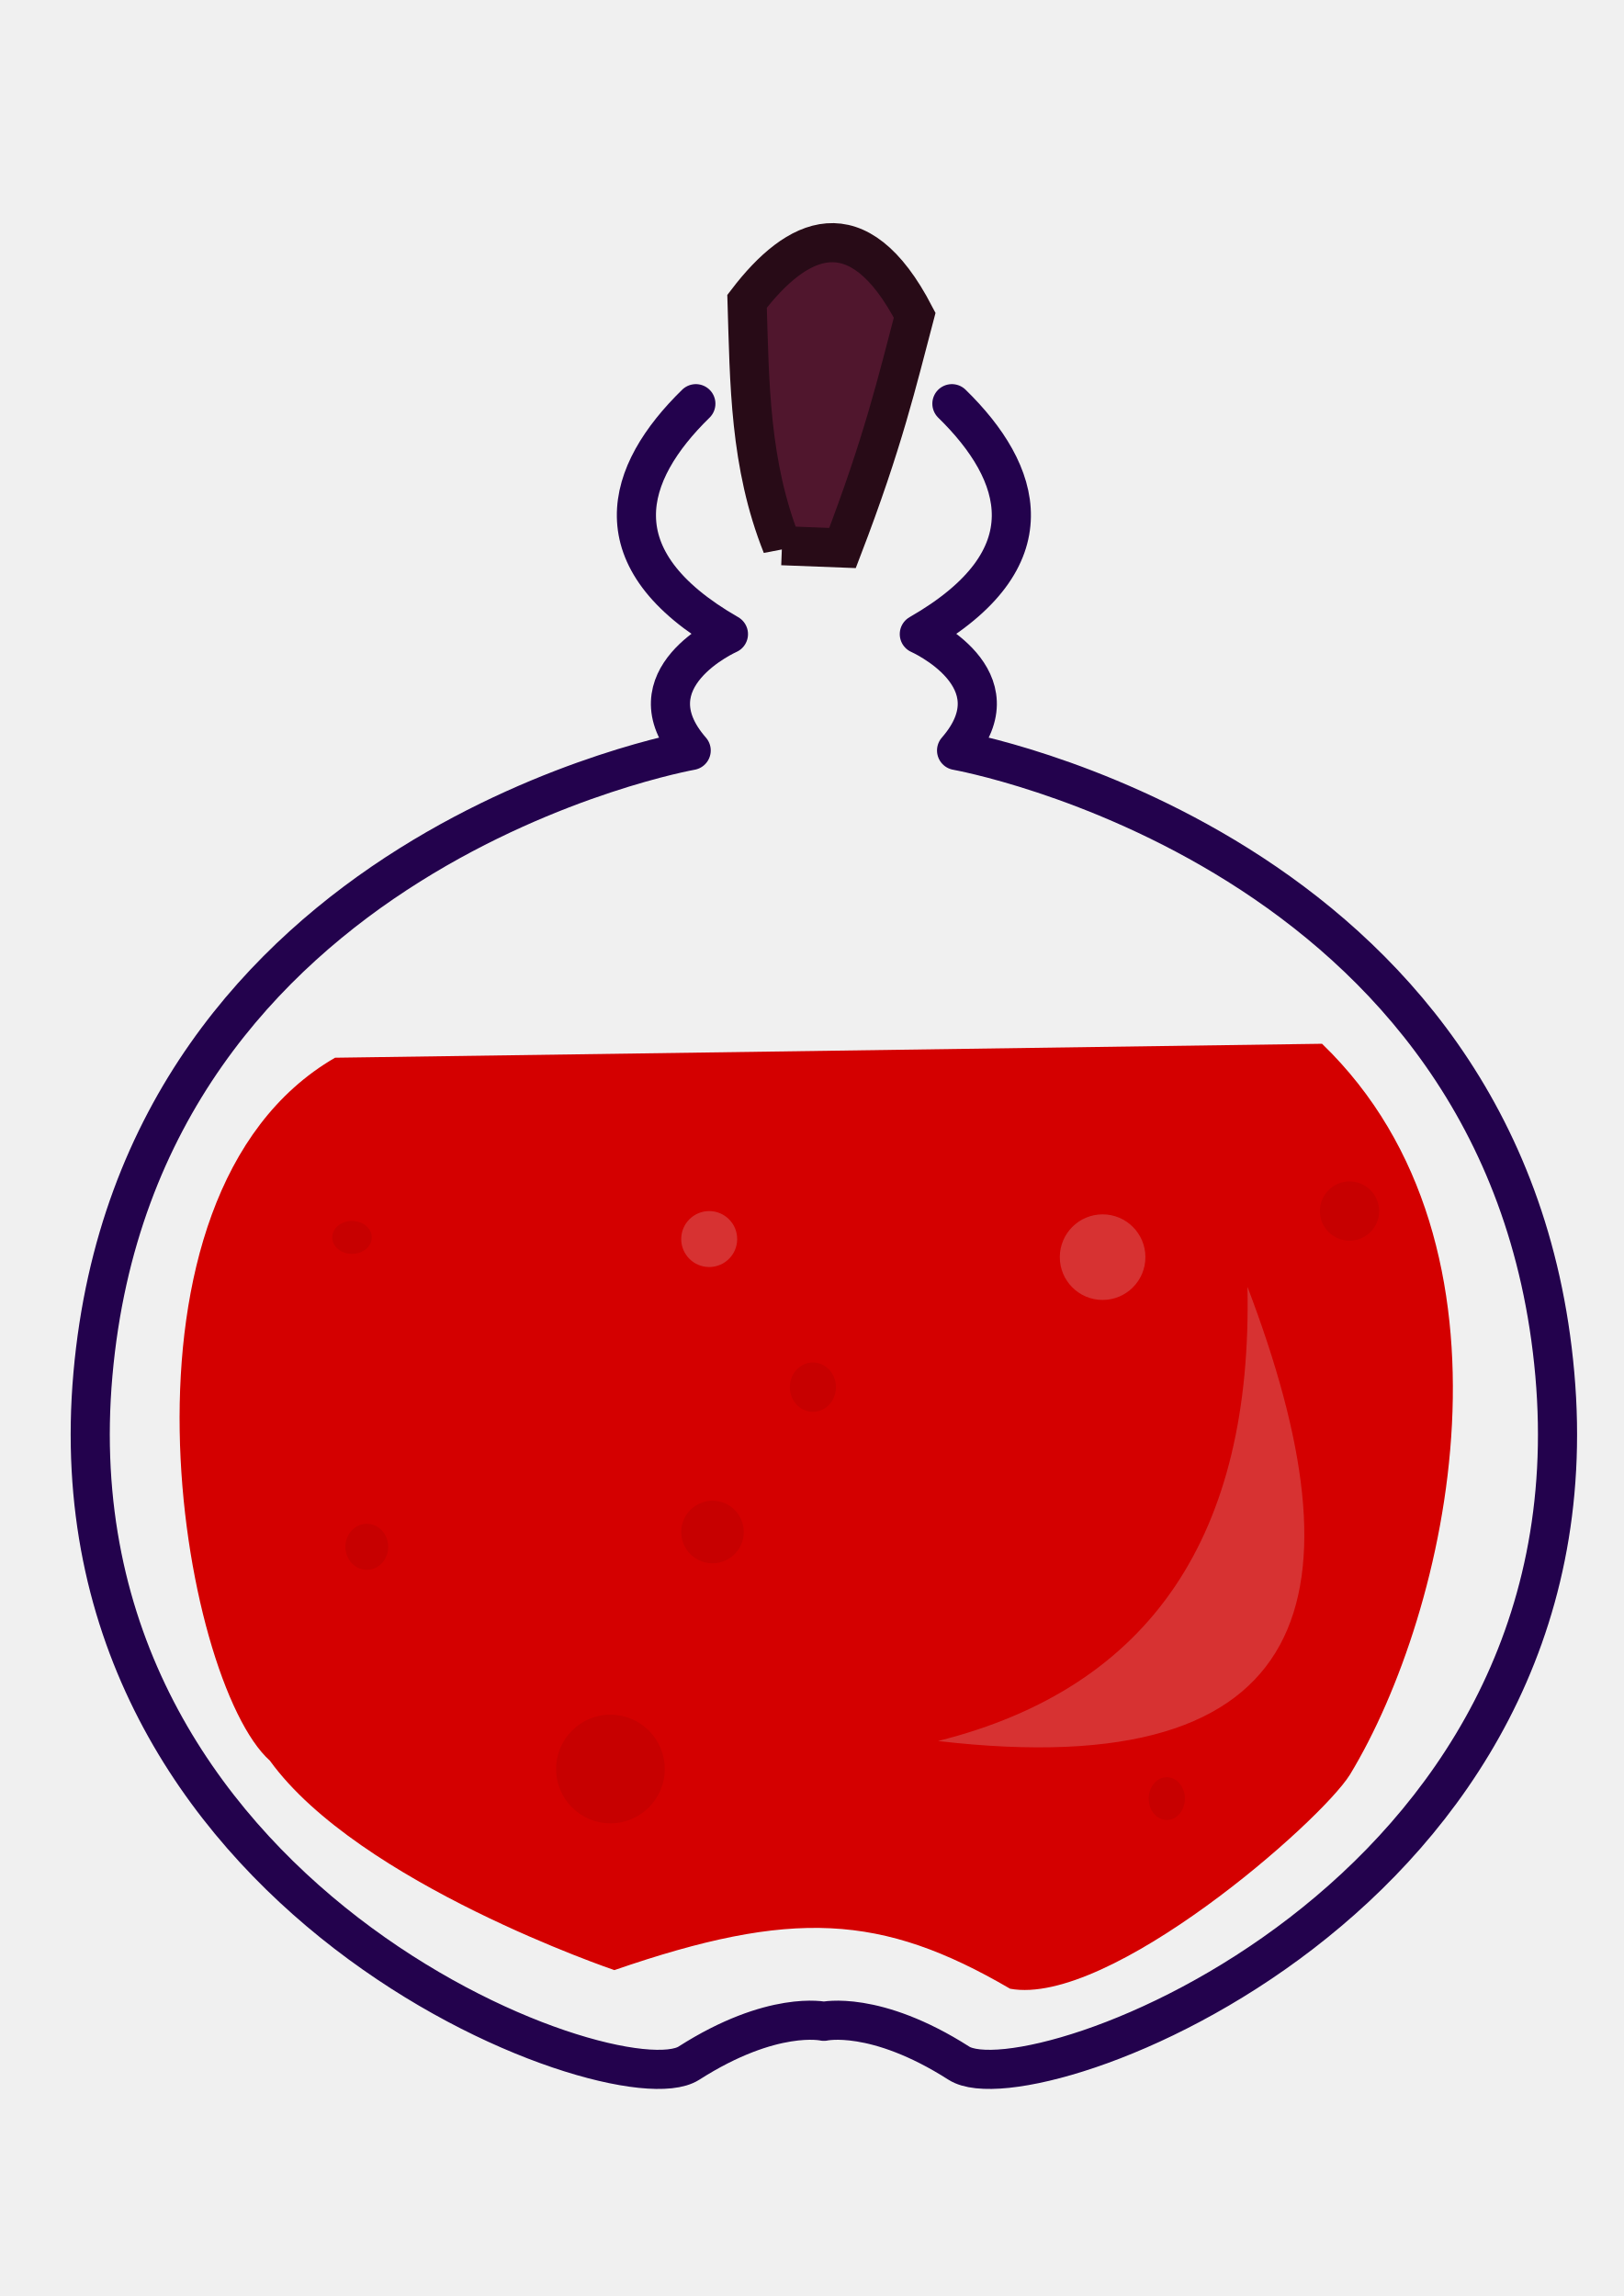
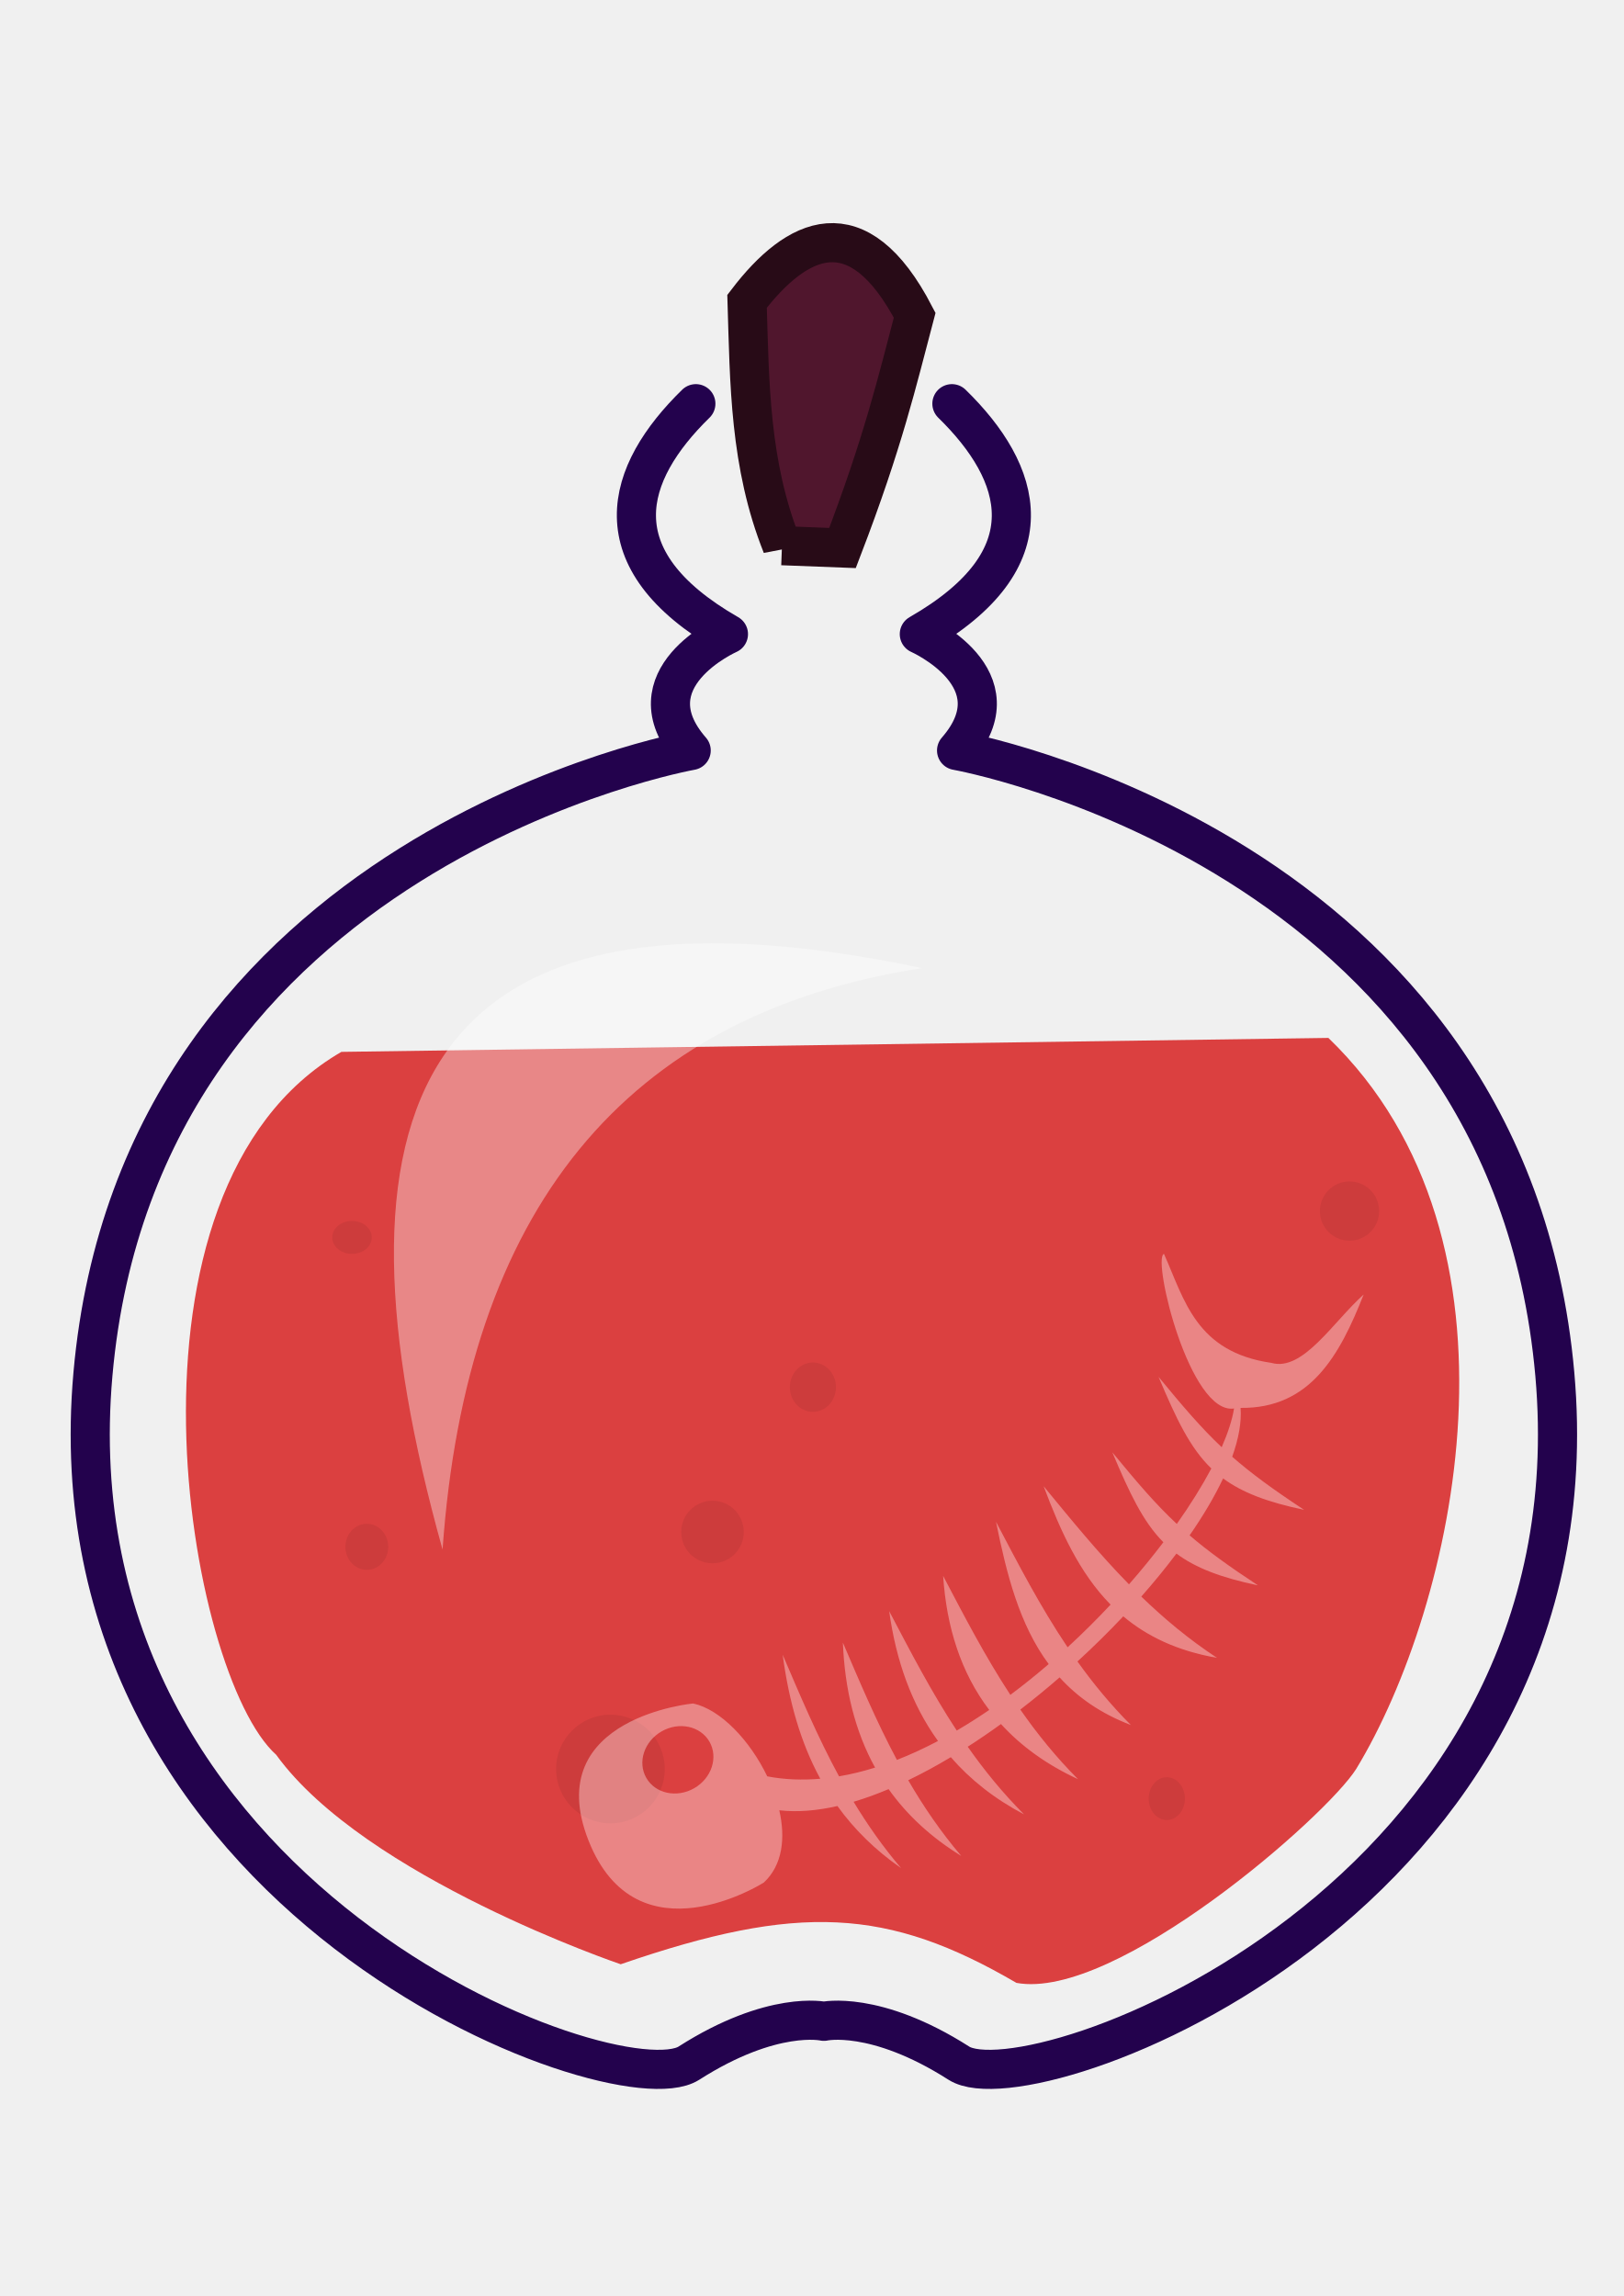
<svg xmlns="http://www.w3.org/2000/svg" width="210mm" height="297mm" viewBox="0 0 210 297" version="1.1" id="svg5">
  <defs id="defs2">
    </defs>
  <g id="layer1">
+     <path id="path868" style="fill:#ffffff;fill-opacity:1;stroke:none;stroke-width:0.233px;stroke-linecap:butt;stroke-linejoin:miter;stroke-opacity:1" d="m 150.504,162.213 c -1.454,0.798 3.366,20.815 9.099,19.985 -0.233,1.45 -0.781,3.142 -1.598,5.005 -2.636,-2.485 -4.96,-5.204 -8.167,-9.101 2.304,5.462 4.07,9.187 6.83,11.854 -1.192,2.248 -2.697,4.67 -4.468,7.173 -2.706,-2.528 -5.06,-5.28 -8.336,-9.26 2.239,5.309 3.97,8.976 6.599,11.627 -1.366,1.802 -2.855,3.628 -4.447,5.446 -3.971,-4.048 -7.49,-8.379 -11.039,-12.691 2.169,5.776 4.62,11.207 8.661,15.315 -1.76,1.879 -3.62,3.731 -5.562,5.518 -3.531,-5.246 -6.374,-10.747 -9.258,-16.233 1.369,6.746 3.004,13.275 6.814,18.408 -1.611,1.387 -3.267,2.719 -4.957,3.98 -3.273,-4.988 -5.965,-10.192 -8.694,-15.383 0.434,6.57 2.27,12.473 5.961,17.335 -1.385,0.946 -2.787,1.839 -4.202,2.667 -3.293,-5.009 -5.997,-10.236 -8.738,-15.45 0.881,6.378 2.888,12.055 6.314,16.8 -1.762,0.928 -3.537,1.752 -5.314,2.446 -2.653,-4.965 -4.804,-10.073 -6.989,-15.172 0.243,6.046 1.571,11.469 4.165,16.165 -1.561,0.488 -3.118,0.869 -4.664,1.131 -2.79,-5.137 -5.019,-10.434 -7.284,-15.721 0.801,6.039 2.326,11.381 4.861,16.032 -2.33,0.203 -4.626,0.116 -6.861,-0.31 -2.231,-4.641 -6.034,-8.664 -9.589,-9.426 0,0 -4.795,0.446 -8.918,2.793 -4.254,2.422 -7.792,6.867 -4.61,14.935 6.267,15.889 22.674,5.437 22.674,5.437 2.422,-2.245 2.822,-5.742 2.003,-9.349 2.319,0.268 4.849,0.059 7.517,-0.55 2.172,3.017 4.882,5.692 8.23,8.029 -2.358,-2.771 -4.364,-5.642 -6.139,-8.578 1.479,-0.438 2.992,-0.99 4.528,-1.637 2.359,3.324 5.464,6.219 9.395,8.639 -2.681,-3.151 -4.908,-6.43 -6.856,-9.789 1.82,-0.877 3.662,-1.877 5.508,-2.982 2.512,2.897 5.642,5.384 9.472,7.398 -2.78,-2.786 -5.159,-5.721 -7.285,-8.75 1.439,-0.923 2.875,-1.904 4.3,-2.935 2.565,2.817 5.85,5.224 9.965,7.133 -2.857,-2.864 -5.292,-5.885 -7.463,-9.004 1.725,-1.329 3.423,-2.722 5.081,-4.163 2.303,2.545 5.28,4.658 9.218,6.162 -2.617,-2.624 -4.879,-5.379 -6.91,-8.221 2.067,-1.895 4.055,-3.853 5.926,-5.839 3.07,2.577 6.969,4.472 12.121,5.368 -3.648,-2.4 -6.851,-5.08 -9.789,-7.925 1.636,-1.854 3.157,-3.717 4.543,-5.561 2.478,1.849 5.737,3.106 10.539,4.109 -3.781,-2.488 -6.504,-4.468 -8.835,-6.465 1.763,-2.544 3.232,-5.025 4.335,-7.365 2.47,1.823 5.714,3.067 10.474,4.062 -4.036,-2.656 -6.865,-4.732 -9.3,-6.868 0.833,-2.332 1.223,-4.468 1.084,-6.317 9.03,0.101 12.822,-6.818 15.919,-14.67 -3.964,3.559 -7.864,10.009 -11.933,8.847 -9.763,-1.418 -11.232,-8.142 -13.895,-14.102 -0.013,0.004 -0.024,0.009 -0.036,0.015 z m -64.942,61.753 a 4.238,4.709 60.122 0 1 6.194,1.329 4.238,4.709 60.122 0 1 -1.971,6.02 4.238,4.709 60.122 0 1 -6.194,-1.329 4.238,4.709 60.122 0 1 1.972,-6.02 z" />
    <path style="fill:none;stroke:#23024d;stroke-width:1.5;stroke-linecap:round;stroke-linejoin:round;stroke-miterlimit:4;stroke-dasharray:none;stroke-opacity:1" d="m 49.53,120.745 c -2.715,2.651 -3.778,5.95 1.249,8.835 0,0 -3.837,1.698 -1.428,4.462 0,0 -21.151,3.748 -22.935,23.917 -1.785,20.169 20.081,28.183 22.846,26.416 3.213,-2.053 5.176,-1.606 5.176,-1.606 m 4.908,-62.024 c 2.715,2.651 3.778,5.95 -1.249,8.835 0,0 3.837,1.698 1.428,4.462 0,0 21.151,3.748 22.935,23.917 1.785,20.169 -20.081,28.183 -22.846,26.416 -3.213,-2.053 -5.176,-1.606 -5.176,-1.606" id="path9925" transform="matrix(3.373626,0,0,3.373626,-77.09791,-355.1284)" />
-     <path style="fill:#d40000;stroke:none;stroke-width:0.893px;stroke-linecap:butt;stroke-linejoin:miter;stroke-opacity:1" d="m 79.459,254.843 c 0,0 -33.068,-11.201 -44.559,-27.096 -11.513,-10.3 -22.39,-73.06 8.43,-90.924 l 127.654,-1.806 c 27.235,26.272 16.367,73.506 3.613,94.537 -3.78,6.083 -31.14,30.055 -43.956,27.699 -16.643,-9.714 -28.208,-10.339 -51.182,-2.409 z" id="potion" />
-     <path id="path11868" style="fill:#de8787;fill-opacity:0.372;stroke:none;stroke-width:0.893px;stroke-linecap:butt;stroke-linejoin:miter;stroke-opacity:1" d="m 91.724,156.659 a 3.619,3.619 0 0 0 -3.619,3.619 3.619,3.619 0 0 0 3.619,3.619 3.619,3.619 0 0 0 3.619,-3.619 3.619,3.619 0 0 0 -3.619,-3.619 z m 50.88,0.425 a 5.535,5.535 0 0 0 -5.535,5.535 5.535,5.535 0 0 0 5.535,5.535 5.535,5.535 0 0 0 5.535,-5.535 5.535,5.535 0 0 0 -5.535,-5.535 z m 18.734,9.367 c 0.674,31.919 -12.312,51.818 -40.023,58.759 49.456,5.758 55.091,-19.236 40.023,-58.759 z" />
+     <path style="fill:#d40000;fill-opacity:0.731;stroke:none;stroke-width:0.893px;stroke-linecap:butt;stroke-linejoin:miter;stroke-opacity:1" d="m 80.279,254.087 c 0,0 -33.068,-11.201 -44.559,-27.096 C 24.208,216.69 13.33,153.93 44.151,136.066 l 127.654,-1.806 c 27.235,26.272 16.367,73.506 3.613,94.537 -3.78,6.083 -31.14,30.055 -43.956,27.699 -16.643,-9.714 -28.208,-10.339 -51.182,-2.409 z" id="potion" />
    <path id="path12474" style="opacity:0.985;fill:#000000;fill-opacity:0.063;stroke:none;stroke-width:5.06;stroke-linecap:round;stroke-linejoin:round;stroke-miterlimit:4;stroke-dasharray:none;stroke-opacity:1;paint-order:markers fill stroke" d="m 174.538,152.827 a 3.832,3.832 0 0 0 -3.832,3.832 3.832,3.832 0 0 0 3.832,3.832 3.832,3.832 0 0 0 3.832,-3.832 3.832,3.832 0 0 0 -3.832,-3.832 z m -129.011,5.11 a 2.555,2.129 0 0 0 -2.556,2.129 2.555,2.129 0 0 0 2.556,2.129 2.555,2.129 0 0 0 2.554,-2.129 2.555,2.129 0 0 0 -2.554,-2.129 z m 59.609,18.309 a 2.98,3.193 0 0 0 -2.981,3.192 2.98,3.193 0 0 0 2.981,3.194 2.98,3.193 0 0 0 2.979,-3.194 2.98,3.193 0 0 0 -2.979,-3.192 z m -12.986,17.882 a 4.045,4.045 0 0 0 -4.046,4.045 4.045,4.045 0 0 0 4.046,4.046 4.045,4.045 0 0 0 4.045,-4.046 4.045,4.045 0 0 0 -4.045,-4.045 z m -44.707,2.981 a 2.768,2.98 0 0 0 -2.768,2.979 2.768,2.98 0 0 0 2.768,2.981 2.768,2.98 0 0 0 2.767,-2.981 2.768,2.98 0 0 0 -2.767,-2.979 z m 31.508,24.695 a 7.025,7.025 0 0 0 -7.026,7.026 7.025,7.025 0 0 0 7.026,7.026 7.025,7.025 0 0 0 7.024,-7.026 7.025,7.025 0 0 0 -7.024,-7.026 z m 71.956,8.089 a 2.342,2.768 0 0 0 -2.341,2.768 2.342,2.768 0 0 0 2.341,2.767 2.342,2.768 0 0 0 2.341,-2.767 2.342,2.768 0 0 0 -2.341,-2.768 z" />
    <path style="fill:#50162d;stroke:#280b17;stroke-width:5.06;stroke-linecap:butt;stroke-linejoin:miter;stroke-miterlimit:4;stroke-dasharray:none;stroke-opacity:1" d="m 101.137,70.587 7.828,0.301 c 5.283,-13.766 7.059,-21.509 9.333,-30.107 -7.378,-14.203 -15.274,-10.182 -21.677,-1.806 0.325,10.538 0.309,21.075 4.516,31.613 z" id="path14359" />
+     <path id="path11868" style="fill:#ffffff;fill-opacity:0.372;stroke:none;stroke-width:1.224px;stroke-linecap:butt;stroke-linejoin:miter;stroke-opacity:1" d="M 57.238,200.441 C 60.332,156.764 80.57,131.223 119.287,125.229 52.47,111.145 41.631,144.571 57.238,200.441 Z" />
+     <path id="path6421" style="fill:#ffffff;fill-opacity:0.344;stroke:none;stroke-width:0.233px;stroke-linecap:butt;stroke-linejoin:miter;stroke-opacity:1" d="m 150.504,162.213 c -1.454,0.798 3.366,20.815 9.099,19.985 -0.233,1.45 -0.781,3.142 -1.598,5.005 -2.636,-2.485 -4.96,-5.204 -8.167,-9.101 2.304,5.462 4.07,9.187 6.83,11.854 -1.192,2.248 -2.697,4.67 -4.468,7.173 -2.706,-2.528 -5.06,-5.28 -8.336,-9.26 2.239,5.309 3.97,8.976 6.599,11.627 -1.366,1.802 -2.855,3.628 -4.447,5.446 -3.971,-4.048 -7.49,-8.379 -11.039,-12.691 2.169,5.776 4.62,11.207 8.661,15.315 -1.76,1.879 -3.62,3.731 -5.562,5.518 -3.531,-5.246 -6.374,-10.747 -9.258,-16.233 1.369,6.746 3.004,13.275 6.814,18.408 -1.611,1.387 -3.267,2.719 -4.957,3.98 -3.273,-4.988 -5.965,-10.192 -8.694,-15.383 0.434,6.57 2.27,12.473 5.961,17.335 -1.385,0.946 -2.787,1.839 -4.202,2.667 -3.293,-5.009 -5.997,-10.236 -8.738,-15.45 0.881,6.378 2.888,12.055 6.314,16.8 -1.762,0.928 -3.537,1.752 -5.314,2.446 -2.653,-4.965 -4.804,-10.073 -6.989,-15.172 0.243,6.046 1.571,11.469 4.165,16.165 -1.561,0.488 -3.118,0.869 -4.664,1.131 -2.79,-5.137 -5.019,-10.434 -7.284,-15.721 0.801,6.039 2.326,11.381 4.861,16.032 -2.33,0.203 -4.626,0.116 -6.861,-0.31 -2.231,-4.641 -6.034,-8.664 -9.589,-9.426 0,0 -4.795,0.446 -8.918,2.793 -4.254,2.422 -7.792,6.867 -4.61,14.935 6.267,15.889 22.674,5.437 22.674,5.437 2.422,-2.245 2.822,-5.742 2.003,-9.349 2.319,0.268 4.849,0.059 7.517,-0.55 2.172,3.017 4.882,5.692 8.23,8.029 -2.358,-2.771 -4.364,-5.642 -6.139,-8.578 1.479,-0.438 2.992,-0.99 4.528,-1.637 2.359,3.324 5.464,6.219 9.395,8.639 -2.681,-3.151 -4.908,-6.43 -6.856,-9.789 1.82,-0.877 3.662,-1.877 5.508,-2.982 2.512,2.897 5.642,5.384 9.472,7.398 -2.78,-2.786 -5.159,-5.721 -7.285,-8.75 1.439,-0.923 2.875,-1.904 4.3,-2.935 2.565,2.817 5.85,5.224 9.965,7.133 -2.857,-2.864 -5.292,-5.885 -7.463,-9.004 1.725,-1.329 3.423,-2.722 5.081,-4.163 2.303,2.545 5.28,4.658 9.218,6.162 -2.617,-2.624 -4.879,-5.379 -6.91,-8.221 2.067,-1.895 4.055,-3.853 5.926,-5.839 3.07,2.577 6.969,4.472 12.121,5.368 -3.648,-2.4 -6.851,-5.08 -9.789,-7.925 1.636,-1.854 3.157,-3.717 4.543,-5.561 2.478,1.849 5.737,3.106 10.539,4.109 -3.781,-2.488 -6.504,-4.468 -8.835,-6.465 1.763,-2.544 3.232,-5.025 4.335,-7.365 2.47,1.823 5.714,3.067 10.474,4.062 -4.036,-2.656 -6.865,-4.732 -9.3,-6.868 0.833,-2.332 1.223,-4.468 1.084,-6.317 9.03,0.101 12.822,-6.818 15.919,-14.67 -3.964,3.559 -7.864,10.009 -11.933,8.847 -9.763,-1.418 -11.232,-8.142 -13.895,-14.102 -0.013,0.004 -0.024,0.009 -0.036,0.015 z m -64.942,61.753 a 4.238,4.709 60.122 0 1 6.194,1.329 4.238,4.709 60.122 0 1 -1.971,6.02 4.238,4.709 60.122 0 1 -6.194,-1.329 4.238,4.709 60.122 0 1 1.972,-6.02 z" />
  </g>
</svg>
